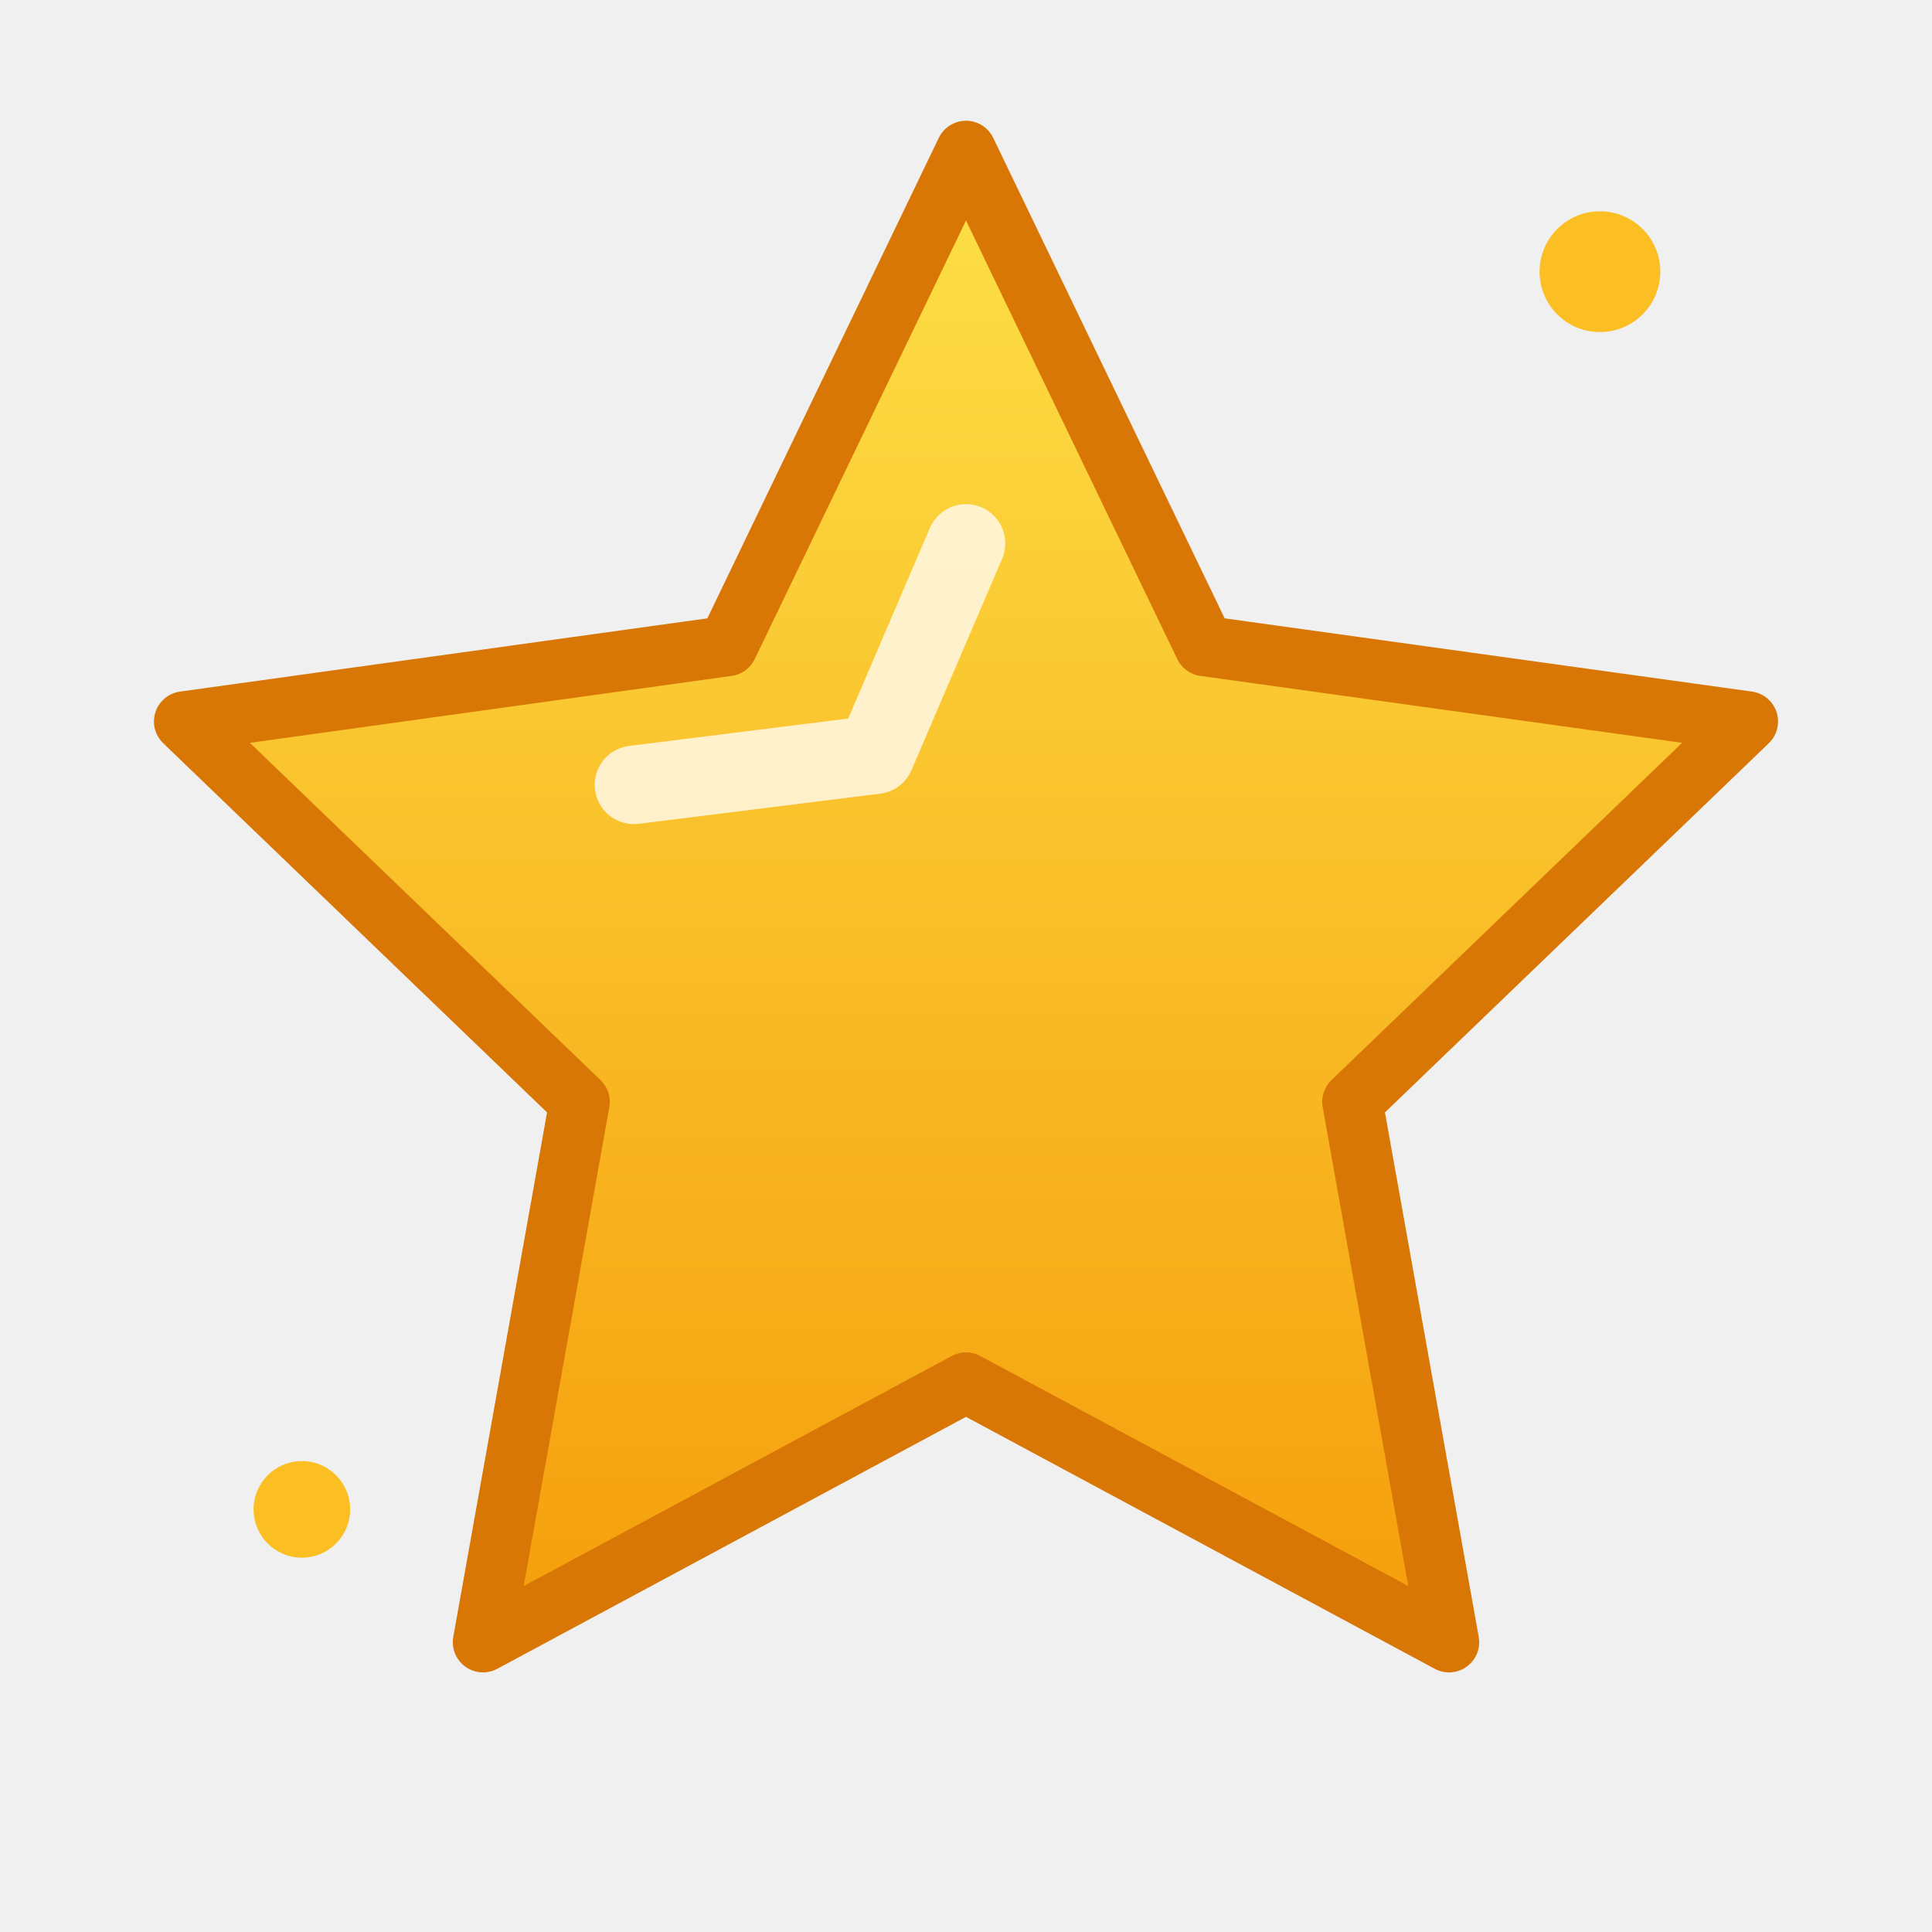
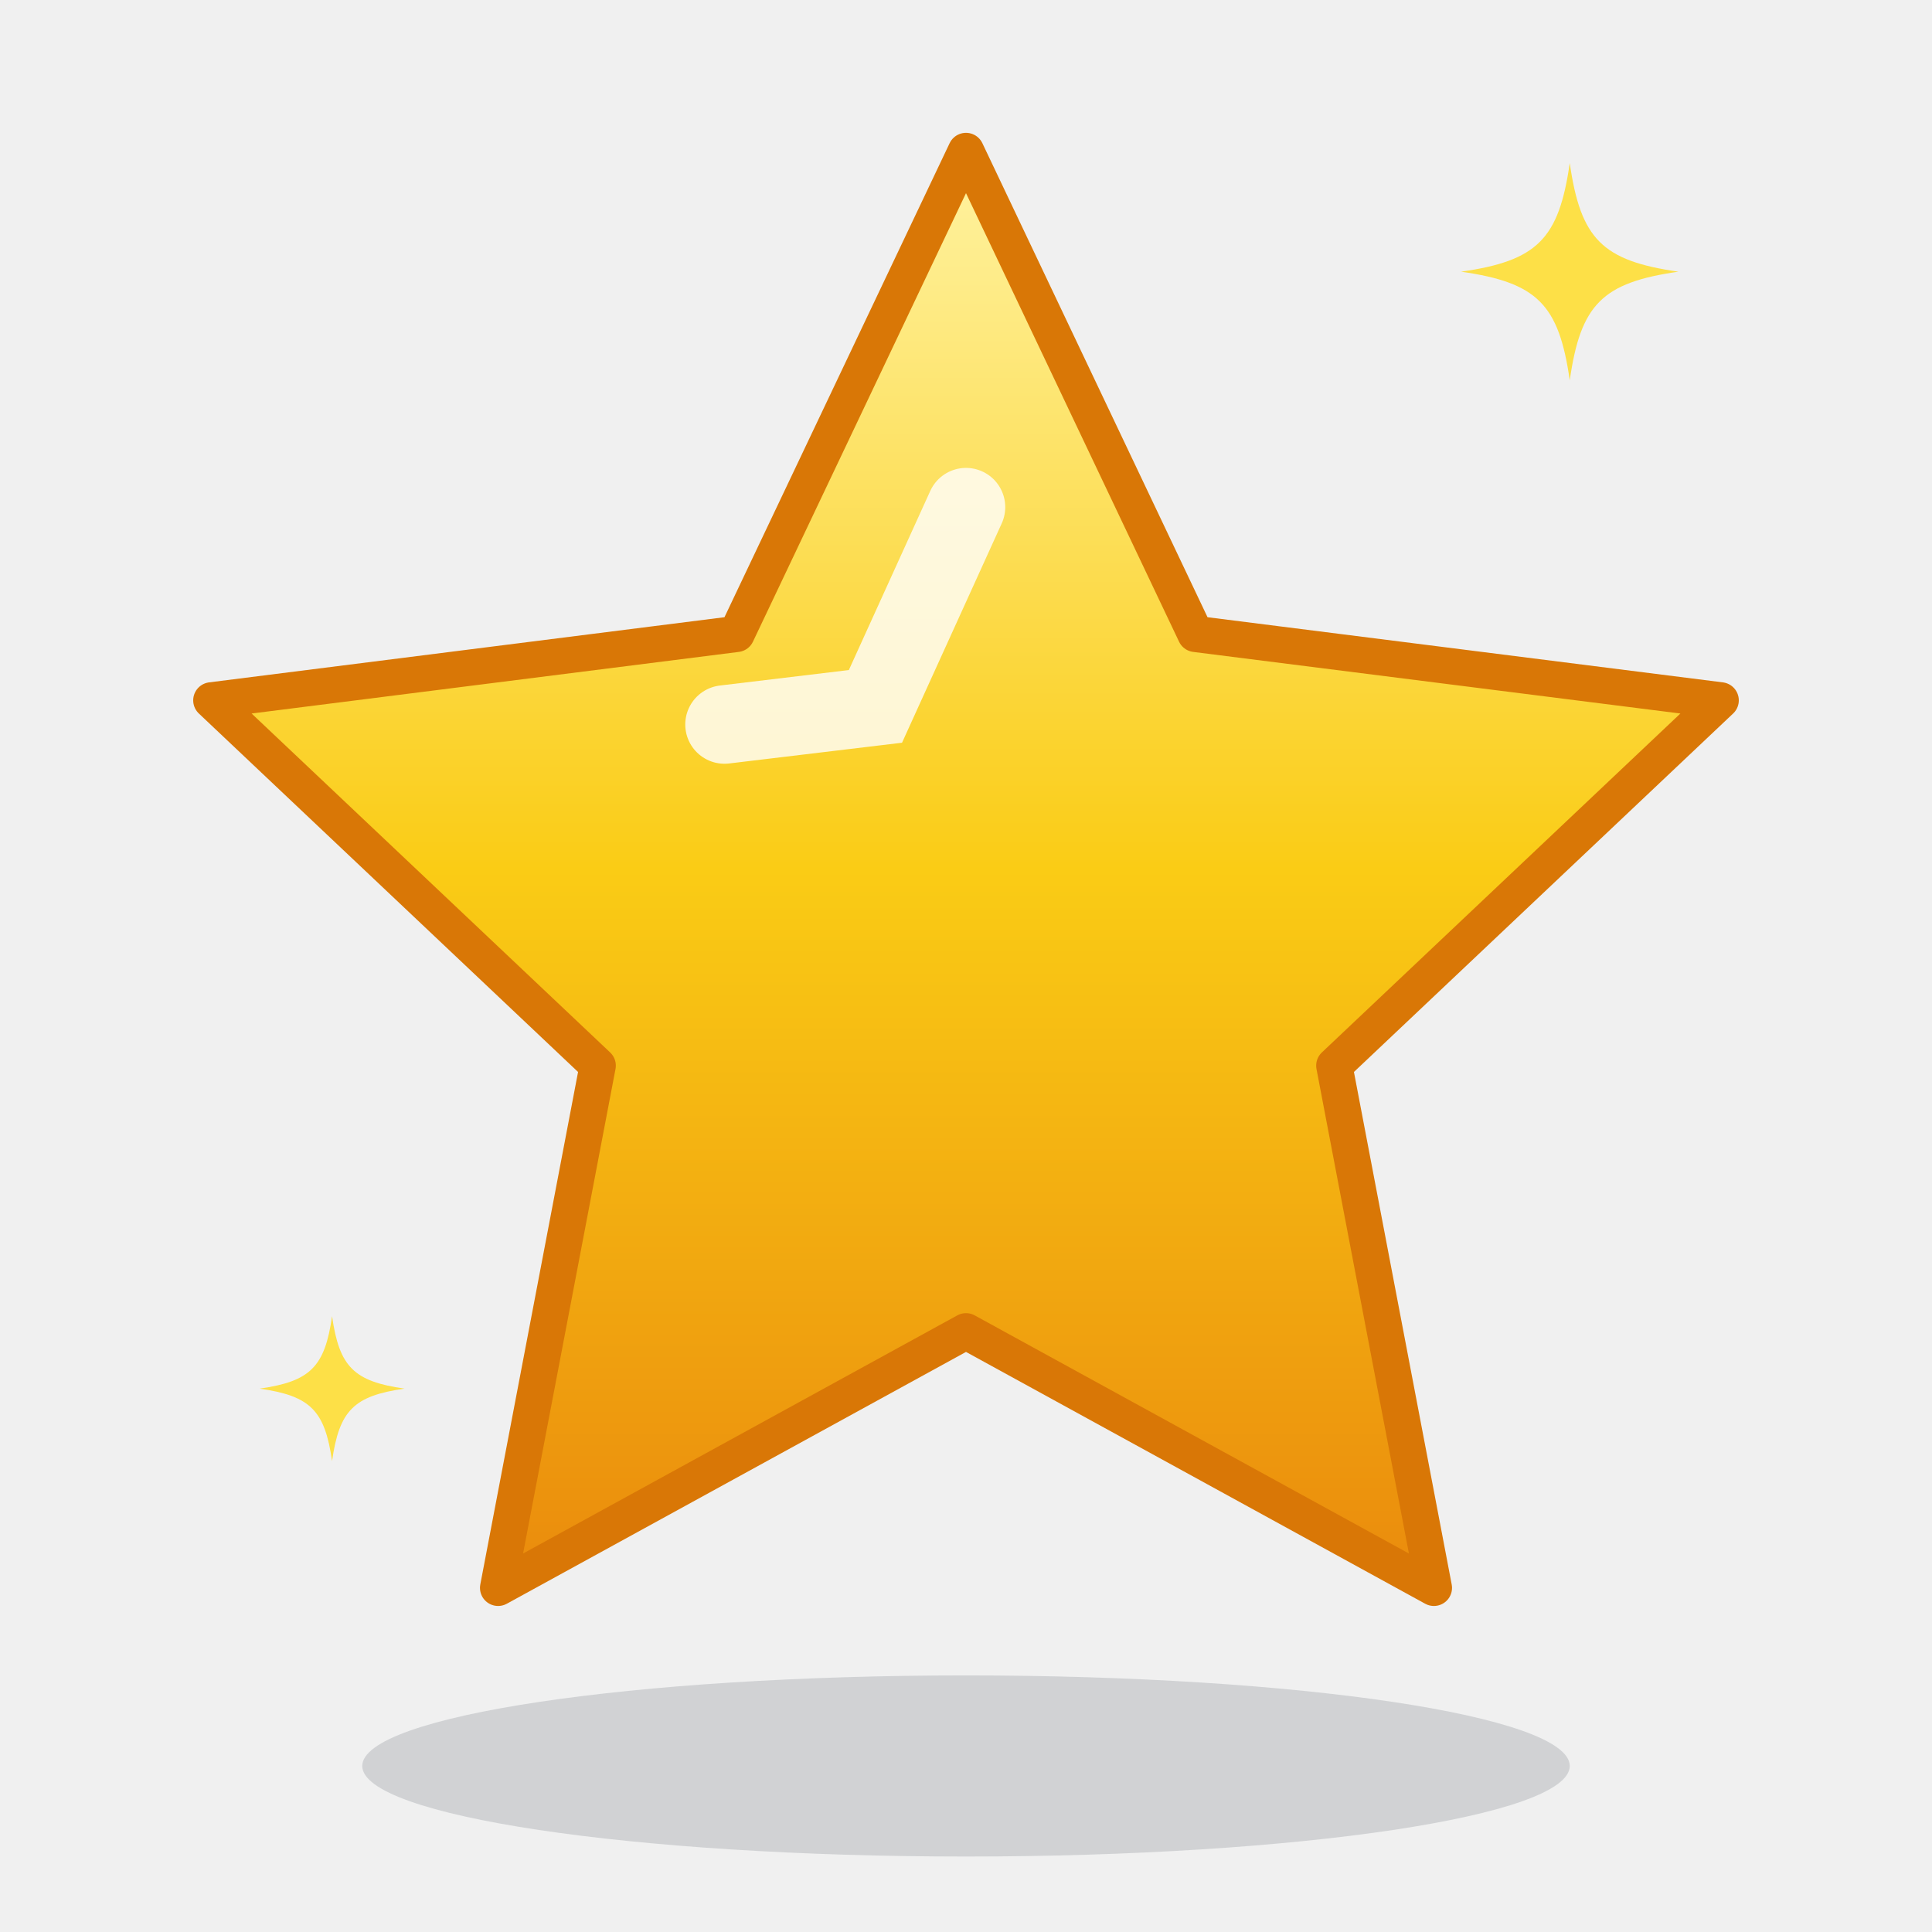
<svg xmlns="http://www.w3.org/2000/svg" viewBox="0 0 64 64">
  <defs>
    <linearGradient id="s" x1="0" y1="0" x2="0" y2="1">
-       <stop offset="0" stop-color="#fde047" />
-       <stop offset="1" stop-color="#f59e0b" />
+       <stop offset="0" stop-color="#fff3a3" />
+       <stop offset="0.5" stop-color="#facc15" />
+       <stop offset="1" stop-color="#ea8a0c" />
    </linearGradient>
  </defs>
-   <path d="M32 5l7.9 16.4 18 2.5-13.1 12.6 3.2 17.9L32 45.8l-16 8.6 3.2-17.9L6.1 23.9l18-2.5z" fill="url(#s)" stroke="#d97706" stroke-width="2" stroke-linejoin="round" />
-   <path d="M21 26l8-1 3-7" stroke="#fff" stroke-width="2.6" fill="none" stroke-linecap="round" stroke-linejoin="round" opacity=".75" />
-   <circle cx="53" cy="9" r="2" fill="#fbbf24" />
-   <circle cx="10" cy="50" r="1.6" fill="#fbbf24" />
+   <ellipse cx="32" cy="58.5" rx="20" ry="3" fill="#0b1726" opacity=".14" />
+   <path d="M32 5l7.6 16 17.4 2.2-12.8 12.1 3.3 17.3L32 44.1 16.5 52.6l3.3-17.3L7 23.2l17.4-2.2z" fill="url(#s)" stroke="#d97706" stroke-width="1.2" stroke-linejoin="round" />
+   <path d="M24 24l5-.6 3-6.6" stroke="#fff" stroke-width="2.6" fill="none" stroke-linecap="round" opacity=".8" />
+   <path transform="translate(52 9) scale(0.9)" d="M0-4C.4-1.2 1.2-.4 4 0 1.2.4.4 1.2 0 4-.4 1.2-1.2.4-4 0-1.2-.4-.4-1.2 0-4z" fill="#fde047" />
+   <path transform="translate(11 46) scale(0.6)" d="M0-4C.4-1.2 1.2-.4 4 0 1.2.4.4 1.2 0 4-.4 1.2-1.2.4-4 0-1.2-.4-.4-1.2 0-4z" fill="#fde047" />
</svg>
